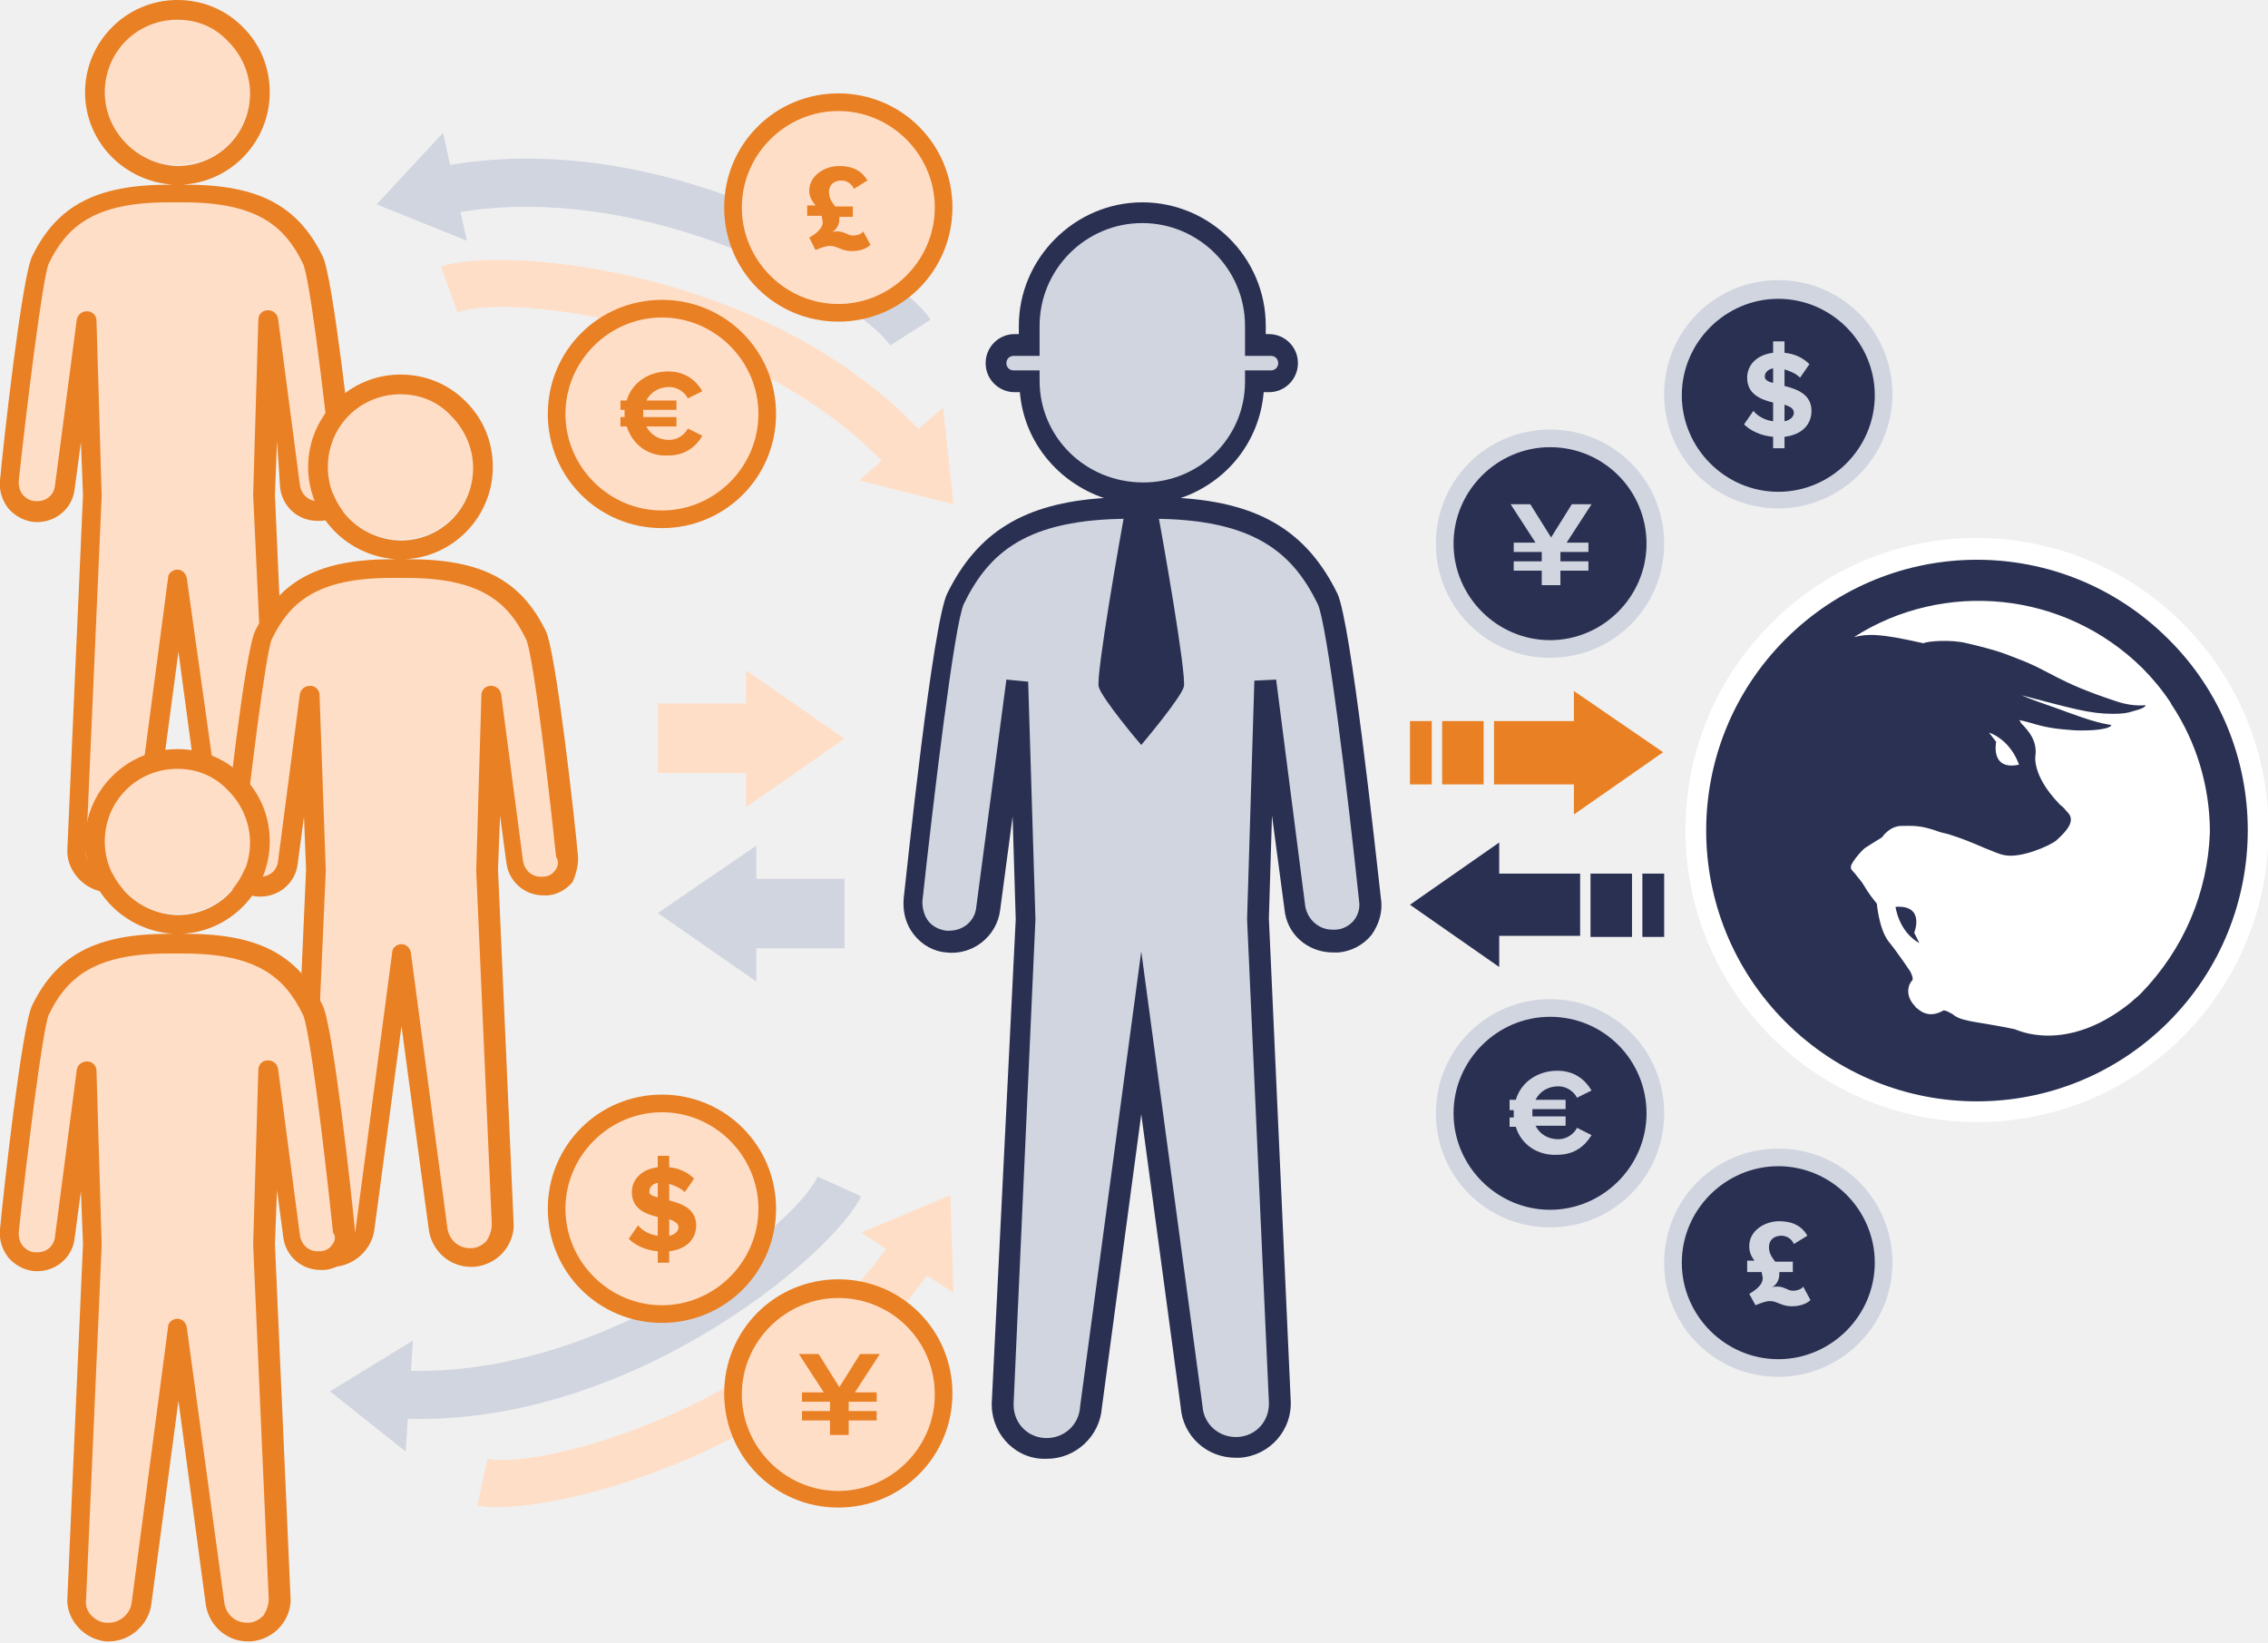
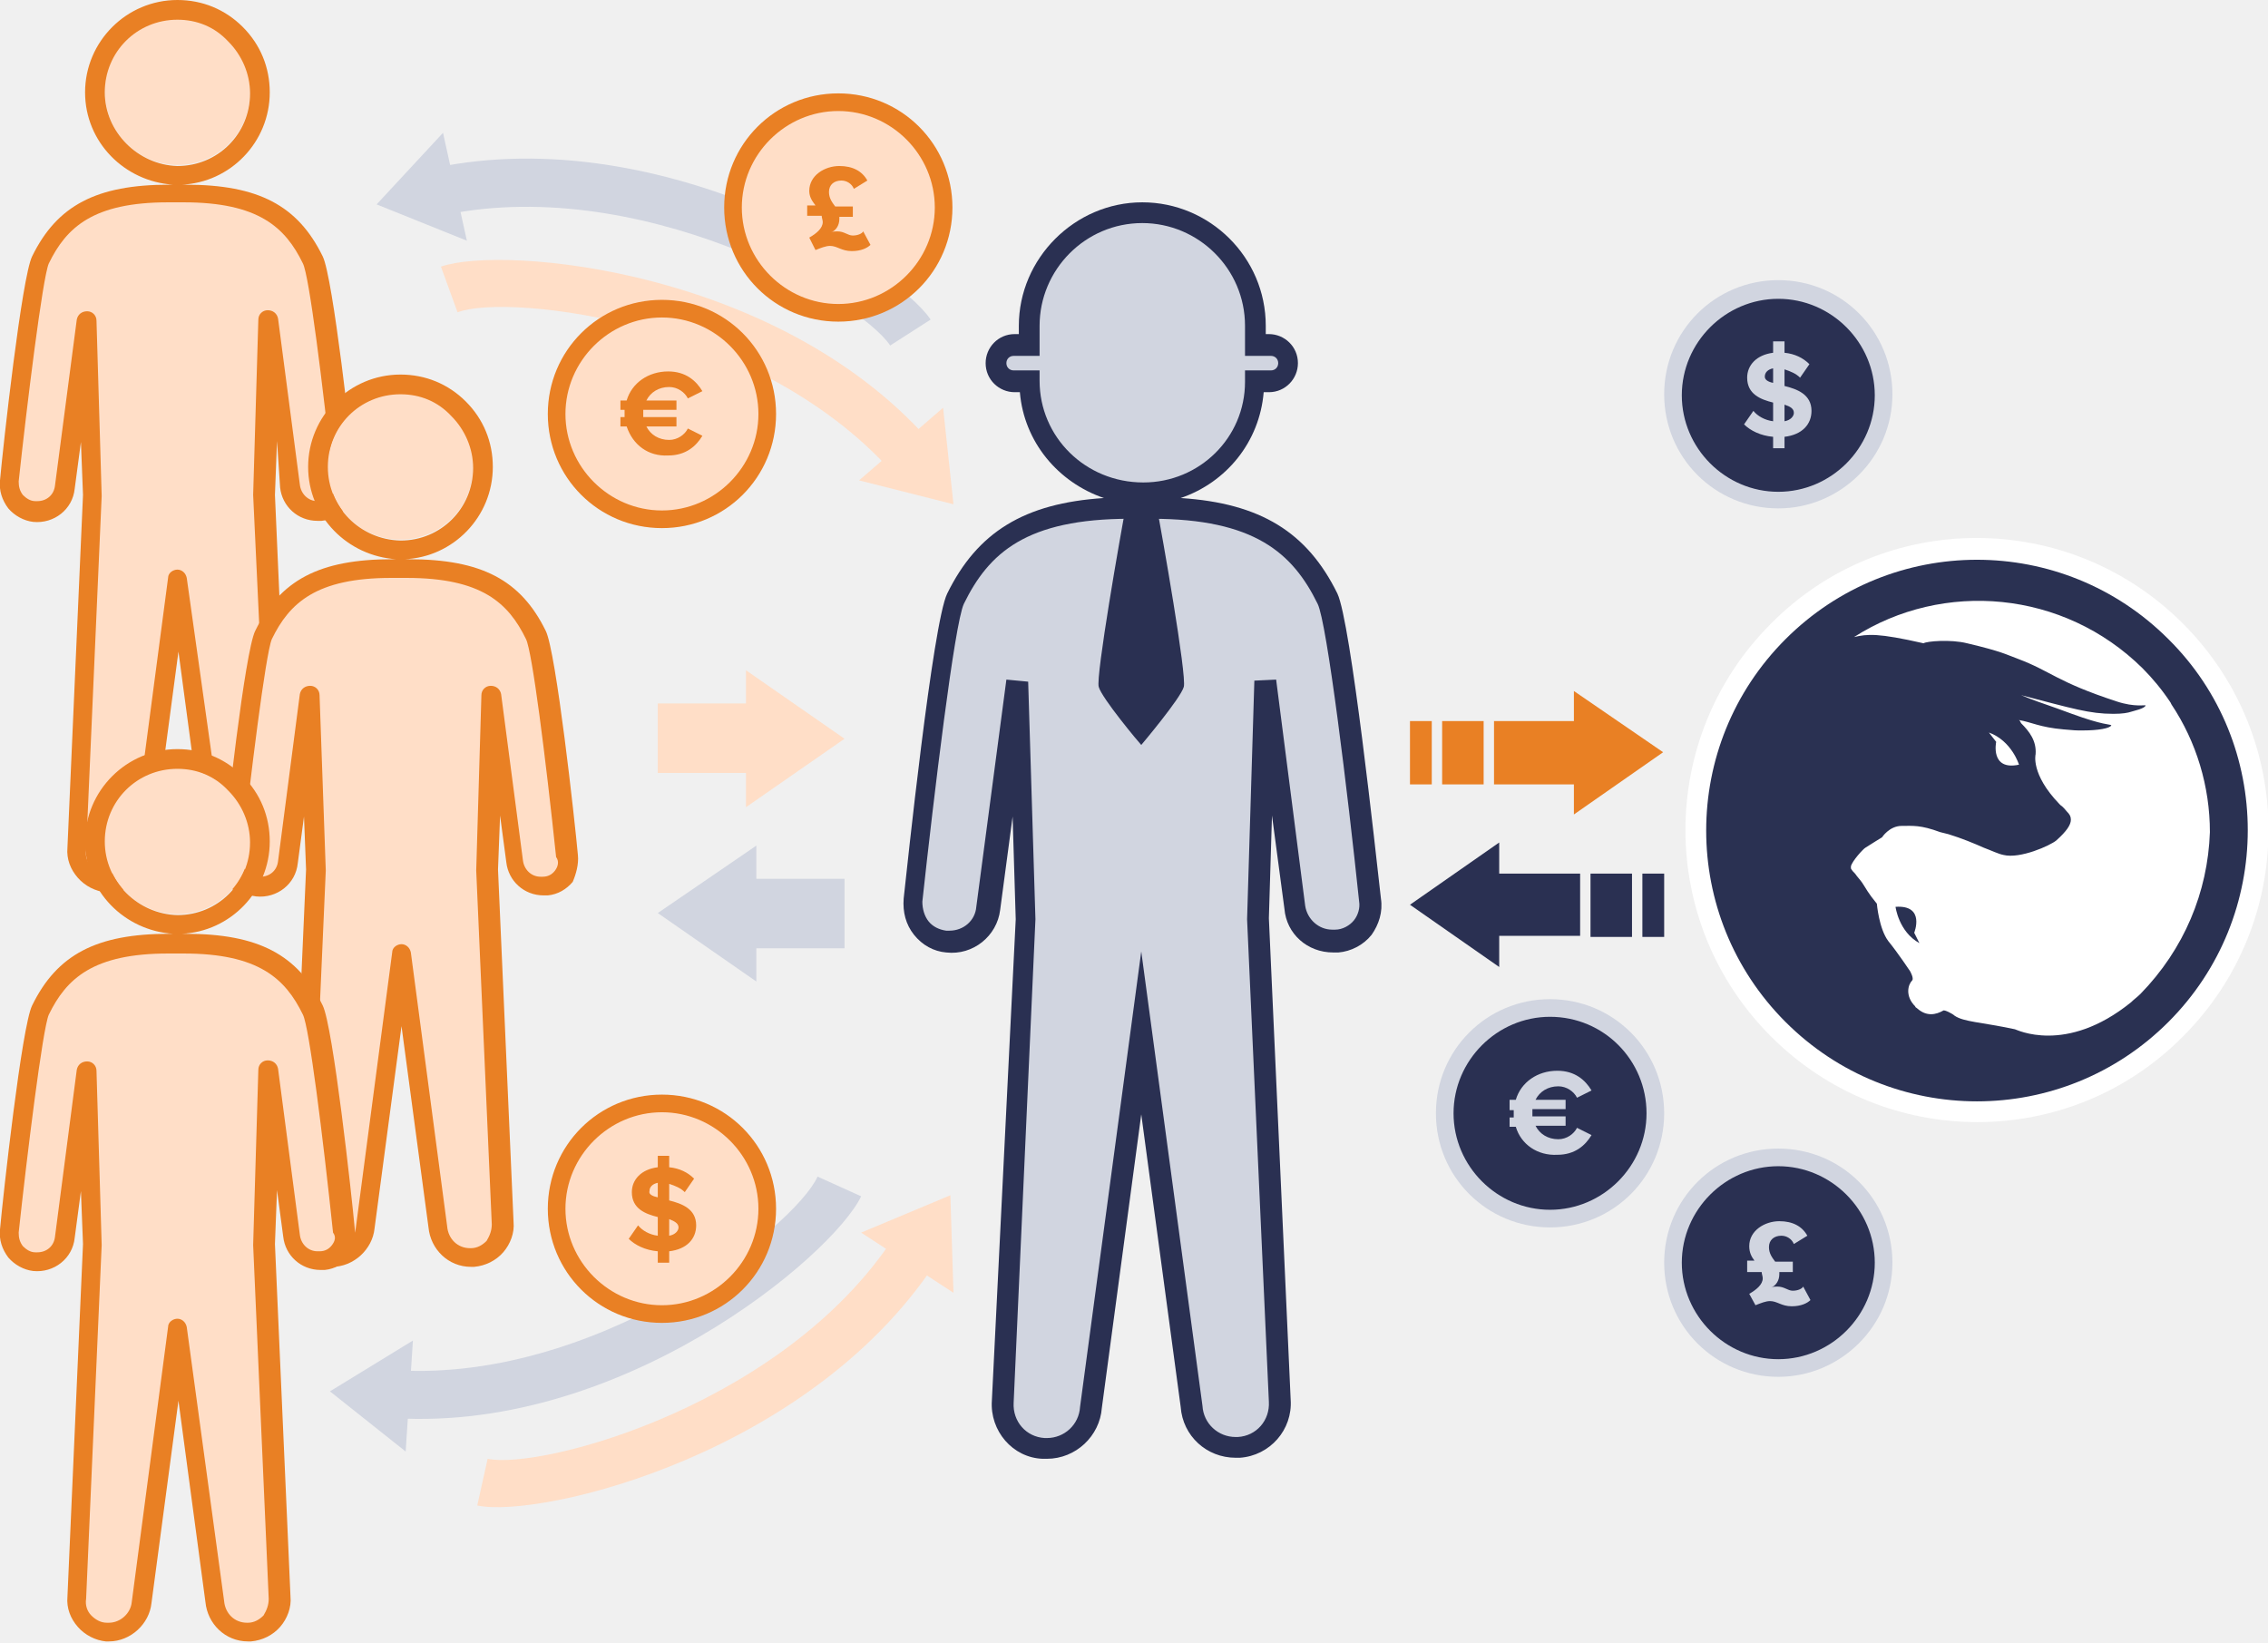
- <svg xmlns="http://www.w3.org/2000/svg" id="Layer_1" width="218.6" height="158.3" viewBox="0 0 218.6 158.3">
-   <style>.st0{fill:#e98024}.st1{fill:#2a3052}.st2{fill:#d1d5e0}.st3{fill:#fff}.st4{fill:#2a3152}.st5{fill:#ffdec7}</style>
-   <path class="st0" d="M160.3 72.5l-8.6-5.9v2.9H144v6.1h7.7v2.9zM139 69.5h4v6.1h-4zM135.9 69.5h2.1v6.1h-2.1z" />
-   <path class="st1" d="M135.9 87.2l8.6-6v3h7.8v6h-7.8v3zM153.3 84.2h4v6.1h-4zM158.3 84.2h2.1v6.1h-2.1z" />
+ <svg xmlns="http://www.w3.org/2000/svg" id="Layer_1" width="218.6" height="158.3">
+   <style>.st0{fill:#e98024}.st1{fill:#2a3052}.st2{fill:#d1d5e0}.st4{fill:#2a3152}.st5{fill:#ffdec7}</style>
+   <path class="st0" d="M160.3 72.5l-8.6-5.9v2.9H144v6.1h7.7v2.9zm-21.3-3h4v6.1h-4zm-3.1 0h2.1v6.1h-2.1z" />
+   <path class="st1" d="M135.9 87.2l8.6-6v3h7.8v6h-7.8v3zm17.4-3h4v6.1h-4zm5 0h2.1v6.1h-2.1z" />
  <circle class="st1" cx="171.4" cy="38" r="10.1" />
  <path class="st2" d="M171.4 49c-6.1 0-11-4.9-11-11s4.9-11 11-11 11 4.9 11 11-5 11-11 11zm0-20.2c-5.1 0-9.3 4.2-9.3 9.3s4.2 9.3 9.3 9.3c5.1 0 9.3-4.2 9.3-9.3s-4.2-9.3-9.3-9.3z" />
  <path class="st2" d="M170.9 42.1c-1.2-.1-2.2-.6-2.8-1.2l.9-1.3c.4.5 1.1.9 1.9 1v-1.8c-1.2-.3-2.5-.8-2.5-2.4 0-1.2.9-2.2 2.5-2.4v-1.1h1.1V34c1 .1 1.8.5 2.4 1.1l-.9 1.3c-.4-.4-.9-.6-1.5-.8v1.6c1.2.3 2.6.8 2.6 2.4 0 1.3-.9 2.3-2.6 2.5v1.1h-1.1v-1.1zm0-5.2v-1.4c-.5.1-.8.4-.8.8 0 .3.3.5.8.6zM172 39v1.6c.6-.1.9-.5.9-.8 0-.4-.3-.6-.9-.8z" />
  <circle class="st1" cx="171.4" cy="121.7" r="10.1" />
  <path class="st2" d="M171.4 132.7c-6.1 0-11-4.9-11-11s4.9-11 11-11 11 4.9 11 11-5 11-11 11zm0-20.3c-5.1 0-9.3 4.2-9.3 9.3s4.2 9.3 9.3 9.3c5.1 0 9.3-4.2 9.3-9.3s-4.2-9.3-9.3-9.3z" />
  <path class="st2" d="M168.3 121.5h.8c-.3-.4-.5-.8-.5-1.4 0-1.5 1.5-2.4 2.9-2.4 1.3 0 2.2.5 2.7 1.4l-1.3.8c-.2-.5-.7-.8-1.2-.8-.7 0-1.2.4-1.2 1.1 0 .6.3 1 .6 1.4h1.7v1h-1.3v.2c0 .6-.3 1.1-.8 1.3.2-.1.4-.1.6-.1.7 0 1 .4 1.5.4s.9-.2 1-.4l.7 1.3c-.3.3-.9.6-1.8.6-1 0-1.4-.5-2.1-.5-.4 0-.9.2-1.4.4l-.6-1.1c.7-.4 1.3-.9 1.3-1.5 0-.2-.1-.4-.1-.6h-1.4v-1.1z" />
  <circle class="st1" cx="149.4" cy="107.3" r="10.1" />
  <path class="st2" d="M149.4 118.3c-6.1 0-11-4.9-11-11s4.9-11 11-11 11 4.9 11 11-4.9 11-11 11zm0-20.3c-5.1 0-9.3 4.2-9.3 9.3s4.2 9.3 9.3 9.3c5.1 0 9.3-4.2 9.3-9.3s-4.1-9.3-9.3-9.3z" />
-   <path class="st2" d="M146.1 108.6h-.6v-.9h.4v-.3-.4h-.4v-1h.6c.5-1.7 2.1-2.8 4-2.8 1.7 0 2.7.9 3.3 1.9l-1.4.7c-.3-.6-1-1.1-1.8-1.1-1 0-1.8.5-2.2 1.3h2.9v.9h-3.2v.7h3.2v.9H148c.4.8 1.2 1.3 2.2 1.3.8 0 1.5-.5 1.8-1.1l1.4.7c-.6 1-1.6 1.9-3.3 1.9-1.9.1-3.5-1-4-2.7z" />
-   <g>
-     <circle class="st1" cx="149.4" cy="52.4" r="10.1" />
-     <path class="st2" d="M149.4 63.4c-6.1 0-11-4.9-11-11s4.9-11 11-11 11 4.9 11 11-4.9 11-11 11zm0-20.3c-5.1 0-9.3 4.2-9.3 9.3s4.2 9.3 9.3 9.3c5.1 0 9.3-4.2 9.3-9.3s-4.1-9.3-9.3-9.3z" />
-     <path class="st2" d="M148.6 56.4V55h-2.7v-.9h2.7v-.9h-2.7v-.9h2.1l-2.4-3.7h1.9l2 3.2 2-3.2h1.9l-2.4 3.7h2.1v.9h-2.7v.9h2.7v.9h-2.7v1.4h-1.8z" />
-   </g>
-   <g>
-     <path class="st3" d="M210.4 60.1c-11-11-28.8-11-39.7 0-11 11-11 28.8 0 39.8 11 11 28.8 11 39.7 0 11-11 11-28.8 0-39.8z" />
-     <path class="st4" d="M182.7 87.4s.3 2.4 2.3 3.5l-.5-1s1.1-2.7-1.8-2.5z" />
-     <path class="st4" d="M209 61.6c-10.2-10.2-26.7-10.2-36.9 0s-10.2 26.7 0 36.9 26.7 10.2 36.9 0 10.2-26.8 0-36.9zm-2.7 34.2c-.3.3-.6.5-.9.8-6.3 5.1-11.1 2.6-11.2 2.6-3.3-.7-4.9-.7-5.8-1.3-.2-.2-1-.6-1.1-.5-.7.4-1.6.6-2.5-.2-.1-.1-.2-.1-.2-.2-1-1-.7-2.1-.3-2.5.2-.2-.2-.9-.2-.9s-1.2-1.8-2.1-2.9c-.9-1.2-1.1-3.6-1.1-3.6-.9-1.1-1-1.4-1.4-2-.2-.3-.5-.6-.7-.9-.2-.2-.3-.3-.4-.5v-.2c.1-.5 1.2-1.7 1.4-1.8.3-.2 1.6-1 1.6-1s.7-1.1 1.9-1.1c1.1 0 1.8-.1 3.7.6l.8.2c1.3.4 2.5.9 3.4 1.3.8.3 1.4.6 1.9.7 1.6.4 4.5-.9 5.1-1.4 1-.9 1.4-1.5 1.4-2 0-.3-.1-.5-.4-.8-.1-.1-.3-.4-.6-.6l-.1-.1c-2.8-2.9-2.3-4.8-2.3-4.8.1-1.3-.6-2.2-1.4-3l-.1-.2-.1-.1c1.2.2 2 .7 4.3.9 1.3.1.9.1 1.9.1 1.4 0 2.6-.2 2.7-.5-.1-.1-.8 0-3.8-1.1-1.4-.5-1.6-.6-2.5-.9-1.2-.4-2.4-.9-2.4-.9 5 1.3 6.6 1.8 8.9 1.8.9 0 1.4-.1 1.7-.2.3-.1 1.3-.3 1.4-.6 0-.1-1 .2-2.8-.4-5.8-1.9-6.3-2.9-9.5-4.1-1.1-.4-1.5-.7-4.9-1.5-1.6-.4-3.9-.2-4.2 0-4.4-1-5.4-.9-6.7-.6 8.6-5.5 20.2-4.5 27.8 3 1 1 1.9 2.1 2.7 3.3l.1.2c2.4 3.6 3.7 7.9 3.7 12.3-.2 5.8-2.5 11.3-6.7 15.6zm-14.6-25.2c2.2.8 2.9 3.1 2.9 3.1-2.8.6-2.2-2.2-2.2-2.2l-.7-.9z" />
-   </g>
-   <g>
-     <path class="st2" d="M122.3 33.2h-1.4v-1.8c0-6-4.9-10.9-10.9-10.9s-10.9 4.9-10.9 10.9v1.8h-1.4c-1 0-1.8.8-1.8 1.8s.8 1.8 1.8 1.8h1.5c0 6 4.9 10.8 10.9 10.8s10.8-4.9 10.8-10.8h1.5c1 0 1.8-.8 1.8-1.8s-.9-1.8-1.9-1.8zM132.1 86.7s-2.8-26.3-4.1-29.1c-2.7-5.4-6.8-8.7-16.9-8.7h-2c-10.1 0-14.2 3.3-16.9 8.7-1.3 2.7-4.1 29.1-4.1 29.1-.2 2 1.2 3.8 3.2 4h.4c1.8 0 3.4-1.4 3.6-3.3L98 65.6l.7 22.9-2 46.5c-.1 2.3 1.6 4.4 3.9 4.5h.3c2.2 0 4.1-1.7 4.3-4l4.8-36.1 4.8 36.1c.2 2.2 2 4 4.3 4h.3c2.3-.1 4.1-2.2 3.9-4.5l-2.1-46.5.7-22.9 2.9 21.9c.2 1.9 1.8 3.3 3.6 3.3h.4c2.1-.3 3.5-2.1 3.3-4.1z" />
-     <path class="st1" d="M108.5 48.9c-.5 2.6-2.9 16.3-2.6 17.3.3 1.1 3.9 5.4 4.1 5.6 0 0 3.8-4.5 4.1-5.6.3-1.1-2.1-14.7-2.6-17.3h-3z" />
-     <path class="st1" d="M133.1 86.6c-.5-4.4-2.9-26.7-4.2-29.4-2.9-5.9-7.4-8.7-15.1-9.2 4.4-1.5 7.6-5.4 8-10.2h.5c1.6 0 2.8-1.3 2.8-2.8 0-1.6-1.3-2.8-2.8-2.8h-.3v-.8c0-6.6-5.4-11.9-11.9-11.9s-11.9 5.4-11.9 11.9v.8h-.4c-1.6 0-2.8 1.3-2.8 2.8 0 1.6 1.3 2.8 2.8 2.8h.5c.4 4.8 3.7 8.7 8.1 10.2-7.7.5-12.2 3.3-15.1 9.2-1.4 2.8-3.9 26.7-4.2 29.4-.1 1.3.2 2.5 1 3.5s1.9 1.6 3.1 1.7c2.6.3 4.9-1.6 5.2-4.1l1.2-9 .3 9.9-2.3 46.4c-.2 2.9 2 5.5 4.9 5.6h.4c2.8 0 5.1-2.2 5.3-4.9l3.8-28.3 3.8 28.2c.2 2.8 2.5 4.9 5.3 4.9h.4c2.9-.2 5.1-2.7 4.9-5.6l-2.1-46.4.3-9.9 1.2 9c.2 2.4 2.2 4.2 4.7 4.2h.5c1.2-.1 2.4-.7 3.2-1.7.7-1 1.1-2.2.9-3.5zm-32.9-49.9v-1h-2.5c-.4 0-.7-.3-.7-.7 0-.4.3-.7.7-.7h2.5v-2.9c0-5.4 4.4-9.9 9.9-9.9 5.4 0 9.9 4.4 9.9 9.9v2.9h2.5c.4 0 .7.3.7.7 0 .4-.3.7-.7.7H120v1.1c0 5.4-4.4 9.7-9.8 9.7-5.6 0-10-4.4-10-9.8zm30.3 52c-.4.5-1.1.9-1.8.9h-.3c-1.3 0-2.4-1-2.6-2.3L123 65.5l-2.1.1-.7 23 2.1 46.5c.1 1.8-1.2 3.3-3 3.4h-.2c-1.7 0-3.1-1.3-3.2-3L110 91.7l-5.9 43.9c-.1 1.7-1.5 3-3.2 3h-.2c-1.8-.1-3.1-1.6-3-3.4l2.1-46.6-.7-22.9-2.1-.2-2.9 21.9c-.1 1.3-1.2 2.3-2.6 2.3h-.3c-.7-.1-1.3-.4-1.7-.9-.4-.5-.6-1.2-.6-1.9 1.1-10.1 3.1-26.8 4-28.7 2.4-4.9 6-8.2 16-8.2h2.1c9.9 0 13.6 3.3 16 8.2.9 1.8 2.9 18.2 4 28.7.1.6-.1 1.3-.5 1.8z" />
-   </g>
-   <g>
-     <path class="st5" d="M33.3 46.4s-2.1-19.3-3-21.3c-1.9-4-5-6.4-12.4-6.4h-1.6c-7.4 0-10.4 2.4-12.4 6.4-1 2-3 21.3-3 21.3-.2 1.5.9 2.8 2.4 2.9h.3c1.4 0 2.5-1 2.6-2.4l2.1-16 .5 16.8-1.5 34.1c-.1 1.7 1.2 3.2 2.9 3.3h.2c1.6 0 3-1.3 3.1-2.9L17 55.8l3.5 26.4c.1 1.6 1.5 2.9 3.1 2.9h.2c1.7-.1 3-1.6 2.9-3.3l-1.5-34.1.5-16.8 2.1 16c.1 1.4 1.3 2.4 2.6 2.4h.3c1.7-.2 2.7-1.5 2.6-2.9zM17.1 15.9c3.9 0 7-3.1 7-7 0-1.9-.7-3.6-2.1-5-1.3-1.3-3.1-2.1-4.9-2.1-3.9 0-7 3.1-7 7s3.2 7.1 7 7.1z" />
-     <path class="st0" d="M34.2 46.3c-.3-3.3-2.1-19.6-3.1-21.6-2.4-4.9-6.2-6.9-13.2-6.9h-.4c4.7-.2 8.5-4.1 8.5-8.9 0-2.4-.9-4.6-2.6-6.3C21.7.9 19.5 0 17.1 0c-4.9 0-8.9 4-8.9 8.9 0 4.8 3.8 8.6 8.5 8.9h-.4c-7 0-10.8 2-13.2 6.9C2.1 26.7.3 43 0 46.3c-.1 1 .2 1.9.8 2.7.6.7 1.5 1.2 2.4 1.3 2 .2 3.8-1.2 4-3.2l.6-4.5.2 5.1-1.5 34c-.1 1.1.3 2.1 1 2.9.7.8 1.7 1.3 2.7 1.4h.3c2.1 0 3.9-1.7 4.1-3.7l2.6-19.5 2.6 19.4c.2 2.1 1.9 3.8 4.1 3.8h.3c1.1-.1 2.1-.6 2.8-1.4.7-.8 1.1-1.9 1-2.9l-1.5-34 .2-5.2.3 4.5c.2 1.8 1.7 3.2 3.6 3.2h.4c1-.1 1.8-.6 2.4-1.3.6-.7.9-1.7.8-2.6zM10.1 8.9c0-3.9 3.1-7 7-7 1.9 0 3.6.7 4.9 2.1 1.3 1.3 2.1 3.1 2.1 5 0 3.9-3.1 7-7 7-3.8-.1-7-3.3-7-7.1zM32 47.7c-.3.4-.7.6-1.2.6h-.2c-.9 0-1.6-.7-1.7-1.6l-2.1-16c-.1-.5-.5-.8-1-.8s-.9.4-.9.9l-.5 16.9L26 81.8c0 .6-.2 1.1-.5 1.6-.4.4-.9.7-1.5.7h-.1c-1.2 0-2.1-.9-2.2-2.1L18 55.7c-.1-.5-.5-.8-.9-.8s-.9.3-.9.8l-3.5 26.5c-.1 1.1-1.1 2-2.2 2h-.2c-.6 0-1.1-.3-1.5-.7-.4-.4-.6-1-.5-1.6l1.5-34.1-.5-16.9c0-.5-.4-.9-.9-.9s-.9.3-1 .8l-2.1 16c-.1.9-.8 1.5-1.7 1.5h-.2c-.5 0-.9-.3-1.2-.6-.3-.4-.4-.8-.4-1.3.8-7.4 2.3-19.6 2.9-21 1.7-3.5 4.3-5.9 11.5-5.9h1.5c7.2 0 9.8 2.4 11.5 5.9.6 1.2 1.9 11.5 2.9 21 .3.5.2 1-.1 1.3z" />
-     <g>
-       <path class="st5" d="M54.8 82.5s-2.1-19.3-3-21.3c-1.9-4-5-6.4-12.4-6.4h-1.6c-7.4 0-10.4 2.4-12.4 6.4-1 2-3 21.3-3 21.3-.2 1.5.9 2.8 2.4 2.9h.3c1.4 0 2.5-1 2.6-2.4l2.1-16 .5 16.8-1.5 34.1c-.1 1.7 1.2 3.2 2.9 3.3h.2c1.6 0 3-1.3 3.1-2.9l3.5-26.4 3.5 26.4c.1 1.6 1.5 2.9 3.1 2.9h.2c1.7-.1 3-1.6 2.9-3.3l-1.5-34.1.7-16.8 2.1 16c.1 1.4 1.3 2.4 2.6 2.4h.3c1.5-.1 2.5-1.4 2.4-2.9zM38.6 52c3.9 0 7-3.1 7-7 0-1.9-.7-3.6-2.1-5-1.3-1.3-3.1-2.1-4.9-2.1-3.9 0-7 3.1-7 7 0 4 3.1 7.1 7 7.1z" />
-       <path class="st0" d="M55.7 82.4c-.3-3.3-2.1-19.6-3.1-21.6-2.4-4.9-6.2-6.9-13.2-6.9H39c4.7-.2 8.5-4.1 8.5-8.9 0-2.4-.9-4.6-2.6-6.3-1.7-1.7-3.9-2.6-6.3-2.6-4.9 0-8.9 4-8.9 8.9 0 4.8 3.8 8.6 8.5 8.9h-.4c-7 0-10.8 2-13.2 6.9-1 2-2.8 18.3-3.1 21.6-.1 1 .2 1.9.8 2.7.6.7 1.5 1.2 2.4 1.3 2 .2 3.8-1.2 4-3.2l.6-4.5.2 5.1-1.5 34c-.1 1.1.3 2.1 1 2.9.7.8 1.7 1.3 2.7 1.4h.3c2.1 0 3.9-1.7 4.1-3.7l2.6-19.5 2.6 19.4c.2 2.1 1.9 3.8 4.1 3.8h.3c1.1-.1 2.1-.6 2.8-1.4.7-.8 1.1-1.9 1-2.9l-1.5-34 .2-5.2.6 4.5c.2 1.8 1.7 3.2 3.6 3.2h.4c1-.1 1.8-.6 2.4-1.3.3-.7.6-1.7.5-2.6zM31.6 45c0-3.9 3.1-7 7-7 1.9 0 3.6.7 4.9 2.1 1.3 1.3 2.1 3.1 2.1 5 0 3.9-3.1 7-7 7-3.9-.1-7-3.2-7-7.1zm21.9 38.9c-.3.4-.7.6-1.2.6h-.2c-.9 0-1.6-.7-1.7-1.6l-2.1-16c-.1-.5-.5-.8-1-.8s-.9.4-.9.9l-.5 16.9 1.5 34.1c0 .6-.2 1.1-.5 1.6-.4.4-.9.7-1.5.7h-.1c-1.2 0-2.1-.9-2.2-2.1l-3.5-26.4c-.1-.5-.5-.8-.9-.8s-.9.3-.9.8l-3.5 26.5c-.1 1.1-1 2-2.2 2h-.2c-.6 0-1.1-.3-1.5-.7-.4-.4-.6-1-.5-1.6l1.5-34.1-.6-16.9c0-.5-.4-.9-.9-.9s-.9.3-1 .8L26.8 83c-.1.9-.8 1.5-1.7 1.5h-.2c-.5 0-.9-.3-1.2-.6-.3-.4-.4-.8-.4-1.3.8-7.4 2.3-19.6 2.9-21 1.7-3.5 4.3-5.9 11.5-5.9h1.5c7.2 0 9.8 2.4 11.5 5.9.6 1.2 1.9 11.5 2.9 21 .3.4.2.9-.1 1.3z" />
-     </g>
-     <g>
-       <path class="st5" d="M33.3 118.6s-2.1-19.3-3-21.3c-1.9-4-5-6.4-12.4-6.4h-1.6c-7.4 0-10.4 2.4-12.4 6.4-1 2-3 21.3-3 21.3-.2 1.5.9 2.8 2.4 2.9h.3c1.4 0 2.5-1 2.6-2.4l2.1-16 .5 16.8L7.3 154c-.1 1.7 1.2 3.2 2.9 3.3h.2c1.6 0 3-1.3 3.1-2.9L17 128l3.5 26.4c.1 1.6 1.5 2.9 3.1 2.9h.2c1.7-.1 3-1.6 2.9-3.3l-1.5-34.1.5-16.8 2.1 16c.1 1.4 1.3 2.4 2.6 2.4h.3c1.7-.1 2.7-1.4 2.6-2.9zM17.1 88.1c3.9 0 7-3.1 7-7 0-1.9-.7-3.6-2.1-5-1.3-1.3-3.1-2.1-4.9-2.1-3.9 0-7 3.1-7 7 0 4 3.2 7.1 7 7.1z" />
-       <path class="st0" d="M34.2 118.5c-.3-3.3-2.1-19.6-3.1-21.6C28.7 92 24.9 90 17.9 90h-.4c4.7-.2 8.5-4.1 8.5-8.9 0-2.4-.9-4.6-2.6-6.3-1.7-1.7-3.9-2.6-6.3-2.6-4.9 0-8.9 4-8.9 8.9 0 4.8 3.8 8.6 8.5 8.9h-.4c-7 0-10.8 2-13.2 6.9-1 2-2.8 18.3-3.1 21.6-.1 1 .2 1.9.8 2.7.6.7 1.5 1.2 2.4 1.3 2 .2 3.8-1.2 4-3.2l.6-4.5.2 5.1-1.5 34c-.1 1.1.3 2.1 1 2.9.7.8 1.7 1.3 2.7 1.4h.3c2.1 0 3.9-1.7 4.1-3.7l2.6-19.5 2.6 19.4c.2 2.1 1.9 3.8 4.1 3.8h.3c1.1-.1 2.1-.6 2.8-1.4.7-.8 1.1-1.9 1-2.9l-1.5-34 .2-5.2.6 4.5c.2 1.8 1.7 3.2 3.6 3.2h.4c1-.1 1.8-.6 2.4-1.3.3-.7.6-1.6.5-2.6zM10.1 81.1c0-3.9 3.1-7 7-7 1.9 0 3.6.7 4.9 2.1 1.3 1.3 2.1 3.1 2.1 5 0 3.9-3.1 7-7 7-3.8-.1-7-3.2-7-7.1zM32 120c-.3.4-.7.6-1.2.6h-.2c-.9 0-1.6-.7-1.7-1.6l-2.1-16c-.1-.5-.5-.8-1-.8s-.9.4-.9.9l-.5 16.9 1.5 34.1c0 .6-.2 1.1-.5 1.6-.4.4-.9.7-1.5.7h-.1c-1.2 0-2.1-.9-2.2-2.1L18 127.9c-.1-.5-.5-.8-.9-.8s-.9.3-.9.8l-3.5 26.5c-.1 1.1-1.1 2-2.2 2h-.2c-.6 0-1.1-.3-1.5-.7-.4-.4-.6-1-.5-1.6L9.8 120l-.5-16.8c0-.5-.4-.9-.9-.9s-.9.3-1 .8l-2.1 16.1c-.1.9-.8 1.5-1.7 1.5h-.2c-.5 0-.9-.3-1.2-.6-.3-.4-.4-.8-.4-1.3.8-7.4 2.3-19.6 2.9-21 1.7-3.5 4.3-5.9 11.5-5.9h1.5c7.2 0 9.8 2.4 11.5 5.9.6 1.2 1.9 11.5 2.9 21 .3.4.2.8-.1 1.2z" />
-     </g>
-   </g>
-   <g>
-     <path class="st5" d="M81.4 71.2l-9.5-6.6v3.2h-8.5v6.7h8.5v3.3z" />
-   </g>
-   <g>
-     <path class="st2" d="M63.4 88l9.5 6.6v-3.2h8.5v-6.7h-8.5v-3.2z" />
-   </g>
-   <g>
-     <path class="st2" d="M89.7 30.8l-3.9 2.5c-3-4.5-24.5-16.9-43.8-12.4l-1.1-4.5c22.1-5.2 45.3 9.2 48.8 14.4z" />
-     <path class="st2" d="M42.7 12.8L45 23.2l-8.7-3.5z" />
-   </g>
-   <g>
-     <path class="st5" d="M42.5 25.7l1.6 4.4c5-1.9 29.7 1 42.5 16.1l3.6-3C75.6 25.9 48.4 23.6 42.5 25.7z" />
-     <path class="st5" d="M90.9 39.3l-8.1 7 9.1 2.3z" />
-   </g>
-   <g>
-     <path class="st5" d="M46 145.1l1-4.5c5.2 1.1 29.3-5.3 39.7-22.2l4 2.5c-12 19.2-38.6 25.5-44.7 24.2z" />
-     <path class="st5" d="M91.9 124.6l-8.9-5.8 8.6-3.6z" />
-   </g>
-   <g>
-     <path class="st2" d="M83 115.3l-4.2-1.9c-2.2 4.9-21.7 20.3-41.5 18.6l-.4 4.6c22.6 2 43.4-15.6 46.1-21.3z" />
-     <path class="st2" d="M39.1 139.9l.7-10.7-8 4.9z" />
-   </g>
-   <g>
-     <circle class="st5" cx="63.8" cy="116.5" r="10.1" />
-     <path class="st0" d="M63.8 127.5c-6.1 0-11-4.9-11-11s4.9-11 11-11 11 4.9 11 11-4.9 11-11 11zm0-20.3c-5.1 0-9.3 4.2-9.3 9.3s4.2 9.3 9.3 9.3 9.3-4.2 9.3-9.3-4.2-9.3-9.3-9.3z" />
-     <path class="st0" d="M63.4 120.6c-1.2-.1-2.2-.6-2.8-1.2l.9-1.3c.4.5 1.1.9 1.9 1v-1.8c-1.2-.3-2.5-.8-2.5-2.4 0-1.2.9-2.2 2.5-2.4v-1.1h1.1v1.1c1 .1 1.8.5 2.4 1.1l-.9 1.3c-.4-.4-.9-.6-1.5-.8v1.6c1.2.3 2.6.8 2.6 2.4 0 1.3-.9 2.3-2.6 2.5v1.1h-1.1v-1.1zm0-5.2V114c-.5.1-.8.4-.8.8-.1.3.3.5.8.6zm1.1 2.1v1.6c.6-.1.9-.5.9-.8 0-.4-.4-.6-.9-.8z" />
-   </g>
-   <g>
-     <circle class="st5" cx="63.8" cy="39.9" r="10.1" />
-     <path class="st0" d="M63.8 50.9c-6.1 0-11-4.9-11-11s4.9-11 11-11 11 4.9 11 11-4.9 11-11 11zm0-20.3c-5.1 0-9.3 4.2-9.3 9.3s4.2 9.3 9.3 9.3 9.3-4.2 9.3-9.3-4.2-9.3-9.3-9.3z" />
-     <path class="st0" d="M60.4 41.1h-.6v-.9h.4v-.3-.4h-.4v-.9h.6c.5-1.7 2.1-2.8 4-2.8 1.7 0 2.7.9 3.3 1.9l-1.4.7c-.3-.6-1-1.1-1.8-1.1-1 0-1.8.5-2.2 1.3h2.9v.9H62v.7h3.2v.9h-2.9c.4.8 1.2 1.3 2.2 1.3.8 0 1.5-.5 1.8-1.1l1.4.7c-.6 1-1.6 1.9-3.3 1.9-1.9.1-3.4-1-4-2.8z" />
-   </g>
-   <g>
-     <circle class="st5" cx="80.8" cy="134.4" r="10.1" />
-     <path class="st0" d="M80.8 145.3c-6.1 0-11-4.9-11-11s4.9-11 11-11 11 4.9 11 11-4.9 11-11 11zm0-20.2c-5.1 0-9.3 4.2-9.3 9.3 0 5.1 4.2 9.3 9.3 9.3s9.3-4.2 9.3-9.3c0-5.2-4.2-9.3-9.3-9.3z" />
-     <path class="st0" d="M80 138.3v-1.4h-2.7v-.9H80v-.9h-2.7v-.9h2.1l-2.4-3.7h1.9l2 3.2 2-3.2h1.9l-2.4 3.7h2.1v.9h-2.7v.9h2.7v.9h-2.7v1.4H80z" />
-   </g>
+   <path class="st2" d="M146.1 108.6h-.6v-.9h.4v-.7h-.4v-1h.6c.5-1.7 2.1-2.8 4-2.8 1.7 0 2.7.9 3.3 1.9l-1.4.7c-.3-.6-1-1.1-1.8-1.1-1 0-1.8.5-2.2 1.3h2.9v.9h-3.2v.7h3.2v.9H148c.4.8 1.2 1.3 2.2 1.3.8 0 1.5-.5 1.8-1.1l1.4.7c-.6 1-1.6 1.9-3.3 1.9-1.9.1-3.5-1-4-2.7z" />
+   <path d="M210.4 60.1c-11-11-28.8-11-39.7 0-11 11-11 28.8 0 39.8 11 11 28.8 11 39.7 0 11-11 11-28.8 0-39.8z" fill="#fff" />
+   <path class="st4" d="M182.7 87.4s.3 2.4 2.3 3.5l-.5-1s1.1-2.7-1.8-2.5z" />
+   <path class="st4" d="M209 61.6c-10.2-10.2-26.7-10.2-36.9 0s-10.2 26.7 0 36.9 26.7 10.2 36.9 0 10.2-26.8 0-36.9zm-2.7 34.2c-.3.3-.6.5-.9.8-6.3 5.1-11.1 2.6-11.2 2.6-3.3-.7-4.9-.7-5.8-1.3-.2-.2-1-.6-1.1-.5-.7.4-1.6.6-2.5-.2-.1-.1-.2-.1-.2-.2-1-1-.7-2.1-.3-2.5.2-.2-.2-.9-.2-.9s-1.2-1.8-2.1-2.9c-.9-1.2-1.1-3.6-1.1-3.6-.9-1.1-1-1.4-1.4-2-.2-.3-.5-.6-.7-.9-.2-.2-.3-.3-.4-.5v-.2c.1-.5 1.2-1.7 1.4-1.8.3-.2 1.6-1 1.6-1s.7-1.1 1.9-1.1c1.1 0 1.8-.1 3.7.6l.8.2c1.3.4 2.5.9 3.4 1.3.8.3 1.4.6 1.9.7 1.6.4 4.5-.9 5.1-1.4 1-.9 1.4-1.5 1.4-2 0-.3-.1-.5-.4-.8-.1-.1-.3-.4-.6-.6l-.1-.1c-2.8-2.9-2.3-4.8-2.3-4.8.1-1.3-.6-2.2-1.4-3l-.1-.2-.1-.1c1.2.2 2 .7 4.3.9 1.3.1.9.1 1.9.1 1.4 0 2.6-.2 2.7-.5-.1-.1-.8 0-3.8-1.1-1.4-.5-1.6-.6-2.5-.9-1.2-.4-2.4-.9-2.4-.9 5 1.3 6.6 1.8 8.9 1.8.9 0 1.4-.1 1.7-.2.3-.1 1.3-.3 1.4-.6 0-.1-1 .2-2.8-.4-5.8-1.9-6.3-2.9-9.5-4.1-1.1-.4-1.5-.7-4.9-1.5-1.6-.4-3.9-.2-4.2 0-4.4-1-5.4-.9-6.7-.6 8.6-5.5 20.2-4.5 27.8 3 1 1 1.9 2.1 2.7 3.3l.1.2c2.4 3.6 3.7 7.9 3.7 12.3-.2 5.8-2.5 11.3-6.7 15.6zm-14.6-25.2c2.2.8 2.9 3.1 2.9 3.1-2.8.6-2.2-2.2-2.2-2.2l-.7-.9z" />
+   <path class="st2" d="M122.3 33.2h-1.4v-1.8c0-6-4.9-10.9-10.9-10.9s-10.9 4.9-10.9 10.9v1.8h-1.4c-1 0-1.8.8-1.8 1.8s.8 1.8 1.8 1.8h1.5c0 6 4.9 10.8 10.9 10.8s10.8-4.9 10.8-10.8h1.5c1 0 1.8-.8 1.8-1.8s-.9-1.8-1.9-1.8zm9.8 53.5s-2.8-26.3-4.1-29.1c-2.7-5.4-6.8-8.7-16.9-8.7h-2c-10.1 0-14.2 3.3-16.9 8.7-1.3 2.7-4.1 29.1-4.1 29.1-.2 2 1.2 3.8 3.2 4h.4c1.8 0 3.4-1.4 3.6-3.3L98 65.6l.7 22.9-2 46.5c-.1 2.3 1.6 4.4 3.9 4.5h.3c2.2 0 4.1-1.7 4.3-4l4.8-36.1 4.8 36.1c.2 2.2 2 4 4.3 4h.3c2.3-.1 4.1-2.2 3.9-4.5l-2.1-46.5.7-22.9 2.9 21.9c.2 1.9 1.8 3.3 3.6 3.3h.4c2.1-.3 3.5-2.1 3.3-4.1z" />
+   <path class="st1" d="M108.5 48.9c-.5 2.6-2.9 16.3-2.6 17.3.3 1.1 3.9 5.4 4.1 5.6 0 0 3.8-4.5 4.1-5.6.3-1.1-2.1-14.7-2.6-17.3h-3z" />
+   <path class="st1" d="M133.1 86.6c-.5-4.4-2.9-26.7-4.2-29.4-2.9-5.9-7.4-8.7-15.1-9.2 4.4-1.5 7.6-5.4 8-10.2h.5c1.6 0 2.8-1.3 2.8-2.8 0-1.6-1.3-2.8-2.8-2.8h-.3v-.8c0-6.6-5.4-11.9-11.9-11.9s-11.9 5.4-11.9 11.9v.8h-.4c-1.6 0-2.8 1.3-2.8 2.8 0 1.6 1.3 2.8 2.8 2.8h.5c.4 4.8 3.7 8.7 8.1 10.2-7.7.5-12.2 3.3-15.1 9.2-1.4 2.8-3.9 26.7-4.2 29.4-.1 1.3.2 2.5 1 3.5s1.9 1.6 3.1 1.7c2.6.3 4.9-1.6 5.2-4.1l1.2-9 .3 9.9-2.3 46.4c-.2 2.9 2 5.5 4.9 5.6h.4c2.8 0 5.1-2.2 5.3-4.9l3.8-28.3 3.8 28.2c.2 2.8 2.5 4.9 5.3 4.9h.4c2.9-.2 5.1-2.7 4.9-5.6l-2.1-46.4.3-9.9 1.2 9c.2 2.4 2.2 4.2 4.7 4.2h.5c1.2-.1 2.4-.7 3.2-1.7.7-1 1.1-2.2.9-3.5zm-32.9-49.9v-1h-2.5c-.4 0-.7-.3-.7-.7 0-.4.3-.7.7-.7h2.5v-2.9c0-5.4 4.4-9.9 9.9-9.9 5.4 0 9.9 4.4 9.9 9.9v2.9h2.5c.4 0 .7.3.7.7 0 .4-.3.7-.7.7H120v1.1c0 5.4-4.4 9.7-9.8 9.7-5.6 0-10-4.4-10-9.8zm30.3 52c-.4.5-1.1.9-1.8.9h-.3c-1.3 0-2.4-1-2.6-2.3L123 65.5l-2.1.1-.7 23 2.1 46.5c.1 1.8-1.2 3.3-3 3.4h-.2c-1.7 0-3.1-1.3-3.2-3L110 91.7l-5.9 43.9c-.1 1.7-1.5 3-3.2 3h-.2c-1.8-.1-3.1-1.6-3-3.4l2.1-46.6-.7-22.9-2.1-.2-2.9 21.9c-.1 1.3-1.2 2.3-2.6 2.3h-.3c-.7-.1-1.3-.4-1.7-.9-.4-.5-.6-1.2-.6-1.9 1.1-10.1 3.1-26.8 4-28.7 2.4-4.9 6-8.2 16-8.2h2.1c9.9 0 13.6 3.3 16 8.2.9 1.8 2.9 18.2 4 28.7.1.6-.1 1.3-.5 1.8z" />
+   <path class="st5" d="M33.3 46.4s-2.1-19.3-3-21.3c-1.9-4-5-6.4-12.4-6.4h-1.6c-7.4 0-10.4 2.4-12.4 6.4-1 2-3 21.3-3 21.3-.2 1.5.9 2.8 2.4 2.9h.3c1.4 0 2.5-1 2.6-2.4l2.1-16 .5 16.8-1.5 34.1c-.1 1.7 1.2 3.2 2.9 3.3h.2c1.6 0 3-1.3 3.1-2.9L17 55.8l3.5 26.4c.1 1.6 1.5 2.9 3.1 2.9h.2c1.7-.1 3-1.6 2.9-3.3l-1.5-34.1.5-16.8 2.1 16c.1 1.4 1.3 2.4 2.6 2.4h.3c1.7-.2 2.7-1.5 2.6-2.9zM17.1 15.9c3.9 0 7-3.1 7-7 0-1.9-.7-3.6-2.1-5-1.3-1.3-3.1-2.1-4.9-2.1-3.9 0-7 3.1-7 7s3.2 7.1 7 7.1z" />
+   <path class="st0" d="M34.2 46.3c-.3-3.3-2.1-19.6-3.1-21.6-2.4-4.9-6.2-6.9-13.2-6.9h-.4c4.7-.2 8.5-4.1 8.5-8.9 0-2.4-.9-4.6-2.6-6.3C21.7.9 19.5 0 17.1 0c-4.9 0-8.9 4-8.9 8.9 0 4.8 3.8 8.6 8.5 8.9h-.4c-7 0-10.8 2-13.2 6.9C2.1 26.7.3 43 0 46.3c-.1 1 .2 1.9.8 2.7.6.7 1.5 1.2 2.4 1.3 2 .2 3.8-1.2 4-3.2l.6-4.5.2 5.1-1.5 34c-.1 1.1.3 2.1 1 2.9.7.8 1.7 1.3 2.7 1.4h.3c2.1 0 3.9-1.7 4.1-3.7l2.6-19.5 2.6 19.4c.2 2.1 1.9 3.8 4.1 3.8h.3c1.1-.1 2.1-.6 2.8-1.4.7-.8 1.1-1.9 1-2.9l-1.5-34 .2-5.2.3 4.5c.2 1.8 1.7 3.2 3.6 3.2h.4c1-.1 1.8-.6 2.4-1.3.6-.7.9-1.7.8-2.6zM10.1 8.9c0-3.9 3.1-7 7-7 1.9 0 3.6.7 4.9 2.1 1.3 1.3 2.1 3.1 2.1 5 0 3.9-3.1 7-7 7-3.8-.1-7-3.3-7-7.1zM32 47.7c-.3.4-.7.6-1.2.6h-.2c-.9 0-1.6-.7-1.7-1.6l-2.1-16c-.1-.5-.5-.8-1-.8s-.9.4-.9.9l-.5 16.9L26 81.8c0 .6-.2 1.1-.5 1.6-.4.4-.9.7-1.5.7h-.1c-1.2 0-2.1-.9-2.2-2.1L18 55.7c-.1-.5-.5-.8-.9-.8s-.9.3-.9.8l-3.5 26.5c-.1 1.1-1.1 2-2.2 2h-.2c-.6 0-1.1-.3-1.5-.7-.4-.4-.6-1-.5-1.6l1.5-34.1-.5-16.9c0-.5-.4-.9-.9-.9s-.9.3-1 .8l-2.1 16c-.1.9-.8 1.5-1.7 1.5h-.2c-.5 0-.9-.3-1.2-.6-.3-.4-.4-.8-.4-1.3.8-7.4 2.3-19.6 2.9-21 1.7-3.5 4.3-5.9 11.5-5.9h1.5c7.2 0 9.8 2.4 11.5 5.9.6 1.2 1.9 11.5 2.9 21 .3.5.2 1-.1 1.3z" />
+   <path class="st5" d="M54.8 82.5s-2.1-19.3-3-21.3c-1.9-4-5-6.4-12.4-6.4h-1.6c-7.4 0-10.4 2.4-12.4 6.4-1 2-3 21.3-3 21.3-.2 1.5.9 2.8 2.4 2.9h.3c1.4 0 2.5-1 2.6-2.4l2.1-16 .5 16.8-1.5 34.1c-.1 1.7 1.2 3.2 2.9 3.3h.2c1.6 0 3-1.3 3.1-2.9l3.5-26.4 3.5 26.4c.1 1.6 1.5 2.9 3.1 2.9h.2c1.7-.1 3-1.6 2.9-3.3l-1.5-34.1.7-16.8 2.1 16c.1 1.4 1.3 2.4 2.6 2.4h.3c1.5-.1 2.5-1.4 2.4-2.9zM38.6 52c3.9 0 7-3.1 7-7 0-1.9-.7-3.6-2.1-5-1.3-1.3-3.1-2.1-4.9-2.1-3.9 0-7 3.1-7 7 0 4 3.1 7.1 7 7.1z" />
+   <path class="st0" d="M55.7 82.4c-.3-3.3-2.1-19.6-3.1-21.6-2.4-4.9-6.2-6.9-13.2-6.9H39c4.7-.2 8.5-4.1 8.5-8.9 0-2.4-.9-4.6-2.6-6.3-1.7-1.7-3.9-2.6-6.3-2.6-4.9 0-8.9 4-8.9 8.9 0 4.8 3.8 8.6 8.5 8.9h-.4c-7 0-10.8 2-13.2 6.9-1 2-2.8 18.3-3.1 21.6-.1 1 .2 1.9.8 2.7.6.7 1.5 1.2 2.4 1.3 2 .2 3.8-1.2 4-3.2l.6-4.5.2 5.1-1.5 34c-.1 1.1.3 2.1 1 2.9.7.8 1.7 1.3 2.7 1.4h.3c2.1 0 3.9-1.7 4.1-3.7l2.6-19.5 2.6 19.4c.2 2.1 1.9 3.8 4.1 3.8h.3c1.1-.1 2.1-.6 2.8-1.4.7-.8 1.1-1.9 1-2.9l-1.5-34 .2-5.2.6 4.5c.2 1.8 1.7 3.2 3.6 3.2h.4c1-.1 1.8-.6 2.4-1.3.3-.7.6-1.7.5-2.6zM31.6 45c0-3.9 3.1-7 7-7 1.9 0 3.6.7 4.9 2.1 1.3 1.3 2.1 3.1 2.1 5 0 3.9-3.1 7-7 7-3.9-.1-7-3.2-7-7.1zm21.9 38.9c-.3.4-.7.6-1.2.6h-.2c-.9 0-1.6-.7-1.7-1.6l-2.1-16c-.1-.5-.5-.8-1-.8s-.9.4-.9.9l-.5 16.9 1.5 34.1c0 .6-.2 1.1-.5 1.6-.4.4-.9.7-1.5.7h-.1c-1.2 0-2.1-.9-2.2-2.1l-3.5-26.4c-.1-.5-.5-.8-.9-.8s-.9.3-.9.8l-3.5 26.5c-.1 1.1-1 2-2.2 2h-.2c-.6 0-1.1-.3-1.5-.7-.4-.4-.6-1-.5-1.6l1.5-34.1-.6-16.9c0-.5-.4-.9-.9-.9s-.9.3-1 .8L26.8 83c-.1.9-.8 1.5-1.7 1.5h-.2c-.5 0-.9-.3-1.2-.6-.3-.4-.4-.8-.4-1.3.8-7.4 2.3-19.6 2.9-21 1.7-3.5 4.3-5.9 11.5-5.9h1.5c7.2 0 9.8 2.4 11.5 5.9.6 1.2 1.9 11.5 2.9 21 .3.4.2.9-.1 1.3z" />
+   <path class="st5" d="M33.3 118.6s-2.1-19.3-3-21.3c-1.9-4-5-6.4-12.4-6.4h-1.6c-7.4 0-10.4 2.4-12.4 6.4-1 2-3 21.3-3 21.3-.2 1.5.9 2.8 2.4 2.9h.3c1.4 0 2.5-1 2.6-2.4l2.1-16 .5 16.8L7.3 154c-.1 1.7 1.2 3.2 2.9 3.3h.2c1.6 0 3-1.3 3.1-2.9L17 128l3.5 26.4c.1 1.6 1.5 2.9 3.1 2.9h.2c1.7-.1 3-1.6 2.9-3.3l-1.5-34.1.5-16.8 2.1 16c.1 1.4 1.3 2.4 2.6 2.4h.3c1.7-.1 2.7-1.4 2.6-2.9zM17.1 88.1c3.9 0 7-3.1 7-7 0-1.9-.7-3.6-2.1-5-1.3-1.3-3.1-2.1-4.9-2.1-3.9 0-7 3.1-7 7 0 4 3.2 7.1 7 7.1z" />
+   <path class="st0" d="M34.2 118.5c-.3-3.3-2.1-19.6-3.1-21.6C28.7 92 24.9 90 17.9 90h-.4c4.7-.2 8.5-4.1 8.5-8.9 0-2.4-.9-4.6-2.6-6.3-1.7-1.7-3.9-2.6-6.3-2.6-4.9 0-8.9 4-8.9 8.9 0 4.8 3.8 8.6 8.5 8.9h-.4c-7 0-10.8 2-13.2 6.9-1 2-2.8 18.3-3.1 21.6-.1 1 .2 1.9.8 2.7.6.7 1.5 1.2 2.4 1.3 2 .2 3.8-1.2 4-3.2l.6-4.5.2 5.1-1.5 34c-.1 1.1.3 2.1 1 2.9.7.8 1.7 1.3 2.7 1.4h.3c2.1 0 3.9-1.7 4.1-3.7l2.6-19.5 2.6 19.4c.2 2.1 1.9 3.8 4.1 3.8h.3c1.1-.1 2.1-.6 2.8-1.4.7-.8 1.1-1.9 1-2.9l-1.5-34 .2-5.2.6 4.5c.2 1.8 1.7 3.2 3.6 3.2h.4c1-.1 1.8-.6 2.4-1.3.3-.7.6-1.6.5-2.6zM10.1 81.1c0-3.9 3.1-7 7-7 1.9 0 3.6.7 4.9 2.1 1.3 1.3 2.1 3.1 2.1 5 0 3.9-3.1 7-7 7-3.8-.1-7-3.2-7-7.1zM32 120c-.3.4-.7.6-1.2.6h-.2c-.9 0-1.6-.7-1.7-1.6l-2.1-16c-.1-.5-.5-.8-1-.8s-.9.4-.9.9l-.5 16.9 1.5 34.1c0 .6-.2 1.1-.5 1.6-.4.4-.9.7-1.5.7h-.1c-1.2 0-2.1-.9-2.2-2.1L18 127.9c-.1-.5-.5-.8-.9-.8s-.9.3-.9.8l-3.5 26.5c-.1 1.1-1.1 2-2.2 2h-.2c-.6 0-1.1-.3-1.5-.7-.4-.4-.6-1-.5-1.6L9.8 120l-.5-16.8c0-.5-.4-.9-.9-.9s-.9.3-1 .8l-2.1 16.1c-.1.9-.8 1.5-1.7 1.5h-.2c-.5 0-.9-.3-1.2-.6-.3-.4-.4-.8-.4-1.3.8-7.4 2.3-19.6 2.9-21 1.7-3.5 4.3-5.9 11.5-5.9h1.5c7.2 0 9.8 2.4 11.5 5.9.6 1.2 1.9 11.5 2.9 21 .3.4.2.8-.1 1.2z" />
+   <path class="st5" d="M81.4 71.2l-9.5-6.6v3.2h-8.5v6.7h8.5v3.3z" />
+   <path class="st2" d="M63.4 88l9.5 6.6v-3.2h8.5v-6.7h-8.5v-3.2zm26.3-57.2l-3.9 2.5c-3-4.5-24.5-16.9-43.8-12.4l-1.1-4.5c22.1-5.2 45.3 9.2 48.8 14.4z" />
+   <path class="st2" d="M42.7 12.8L45 23.2l-8.7-3.5z" />
+   <path class="st5" d="M42.5 25.7l1.6 4.4c5-1.9 29.7 1 42.5 16.1l3.6-3C75.6 25.9 48.4 23.6 42.5 25.7z" />
+   <path class="st5" d="M90.9 39.3l-8.1 7 9.1 2.3zM46 145.1l1-4.5c5.2 1.1 29.3-5.3 39.7-22.2l4 2.5c-12 19.2-38.6 25.5-44.7 24.2z" />
+   <path class="st5" d="M91.9 124.6l-8.9-5.8 8.6-3.6z" />
+   <path class="st2" d="M83 115.3l-4.2-1.9c-2.2 4.9-21.7 20.3-41.5 18.6l-.4 4.6c22.6 2 43.4-15.6 46.1-21.3z" />
+   <path class="st2" d="M39.1 139.9l.7-10.7-8 4.9z" />
+   <circle class="st5" cx="63.8" cy="116.5" r="10.1" />
+   <path class="st0" d="M63.8 127.5c-6.1 0-11-4.9-11-11s4.9-11 11-11 11 4.9 11 11-4.9 11-11 11zm0-20.3c-5.1 0-9.3 4.2-9.3 9.3s4.2 9.3 9.3 9.3 9.3-4.2 9.3-9.3-4.2-9.3-9.3-9.3z" />
+   <path class="st0" d="M63.4 120.6c-1.2-.1-2.2-.6-2.8-1.2l.9-1.3c.4.5 1.1.9 1.9 1v-1.8c-1.2-.3-2.5-.8-2.5-2.4 0-1.2.9-2.2 2.5-2.4v-1.1h1.1v1.1c1 .1 1.8.5 2.4 1.1l-.9 1.3c-.4-.4-.9-.6-1.5-.8v1.6c1.2.3 2.6.8 2.6 2.4 0 1.3-.9 2.3-2.6 2.5v1.1h-1.1v-1.1zm0-5.2V114c-.5.1-.8.4-.8.8-.1.3.3.5.8.6zm1.1 2.1v1.6c.6-.1.9-.5.9-.8 0-.4-.4-.6-.9-.8z" />
+   <circle class="st5" cx="63.8" cy="39.9" r="10.1" />
+   <path class="st0" d="M63.8 50.9c-6.1 0-11-4.9-11-11s4.9-11 11-11 11 4.9 11 11-4.9 11-11 11zm0-20.3c-5.1 0-9.3 4.2-9.3 9.3s4.2 9.3 9.3 9.3 9.3-4.2 9.3-9.3-4.2-9.3-9.3-9.3z" />
+   <path class="st0" d="M60.4 41.1h-.6v-.9h.4v-.7h-.4v-.9h.6c.5-1.7 2.1-2.8 4-2.8 1.7 0 2.7.9 3.3 1.9l-1.4.7c-.3-.6-1-1.1-1.8-1.1-1 0-1.8.5-2.2 1.3h2.9v.9H62v.7h3.2v.9h-2.9c.4.8 1.2 1.3 2.2 1.3.8 0 1.5-.5 1.8-1.1l1.4.7c-.6 1-1.6 1.9-3.3 1.9-1.9.1-3.4-1-4-2.8z" />
  <g>
    <circle class="st5" cx="80.8" cy="20" r="10.1" />
    <path class="st0" d="M80.8 31c-6.1 0-11-4.9-11-11s4.9-11 11-11 11 4.9 11 11-4.9 11-11 11zm0-20.3c-5.1 0-9.3 4.2-9.3 9.3s4.2 9.3 9.3 9.3 9.3-4.2 9.3-9.3-4.2-9.3-9.3-9.3z" />
    <path class="st0" d="M77.8 19.8h.8c-.3-.4-.6-.8-.6-1.4 0-1.5 1.5-2.4 2.9-2.4 1.3 0 2.2.5 2.7 1.4l-1.3.8c-.2-.5-.7-.8-1.2-.8-.7 0-1.2.4-1.2 1.1 0 .6.3 1 .6 1.4h1.7v1h-1.3v.2c0 .6-.3 1.1-.8 1.3.2-.1.4-.1.6-.1.7 0 1 .4 1.5.4s.9-.2 1-.4l.7 1.3c-.3.3-.9.6-1.8.6-1 0-1.4-.5-2.1-.5-.4 0-.9.2-1.4.4l-.6-1.2c.7-.4 1.3-.9 1.3-1.5 0-.2-.1-.4-.1-.6h-1.4v-1z" />
  </g>
</svg>
